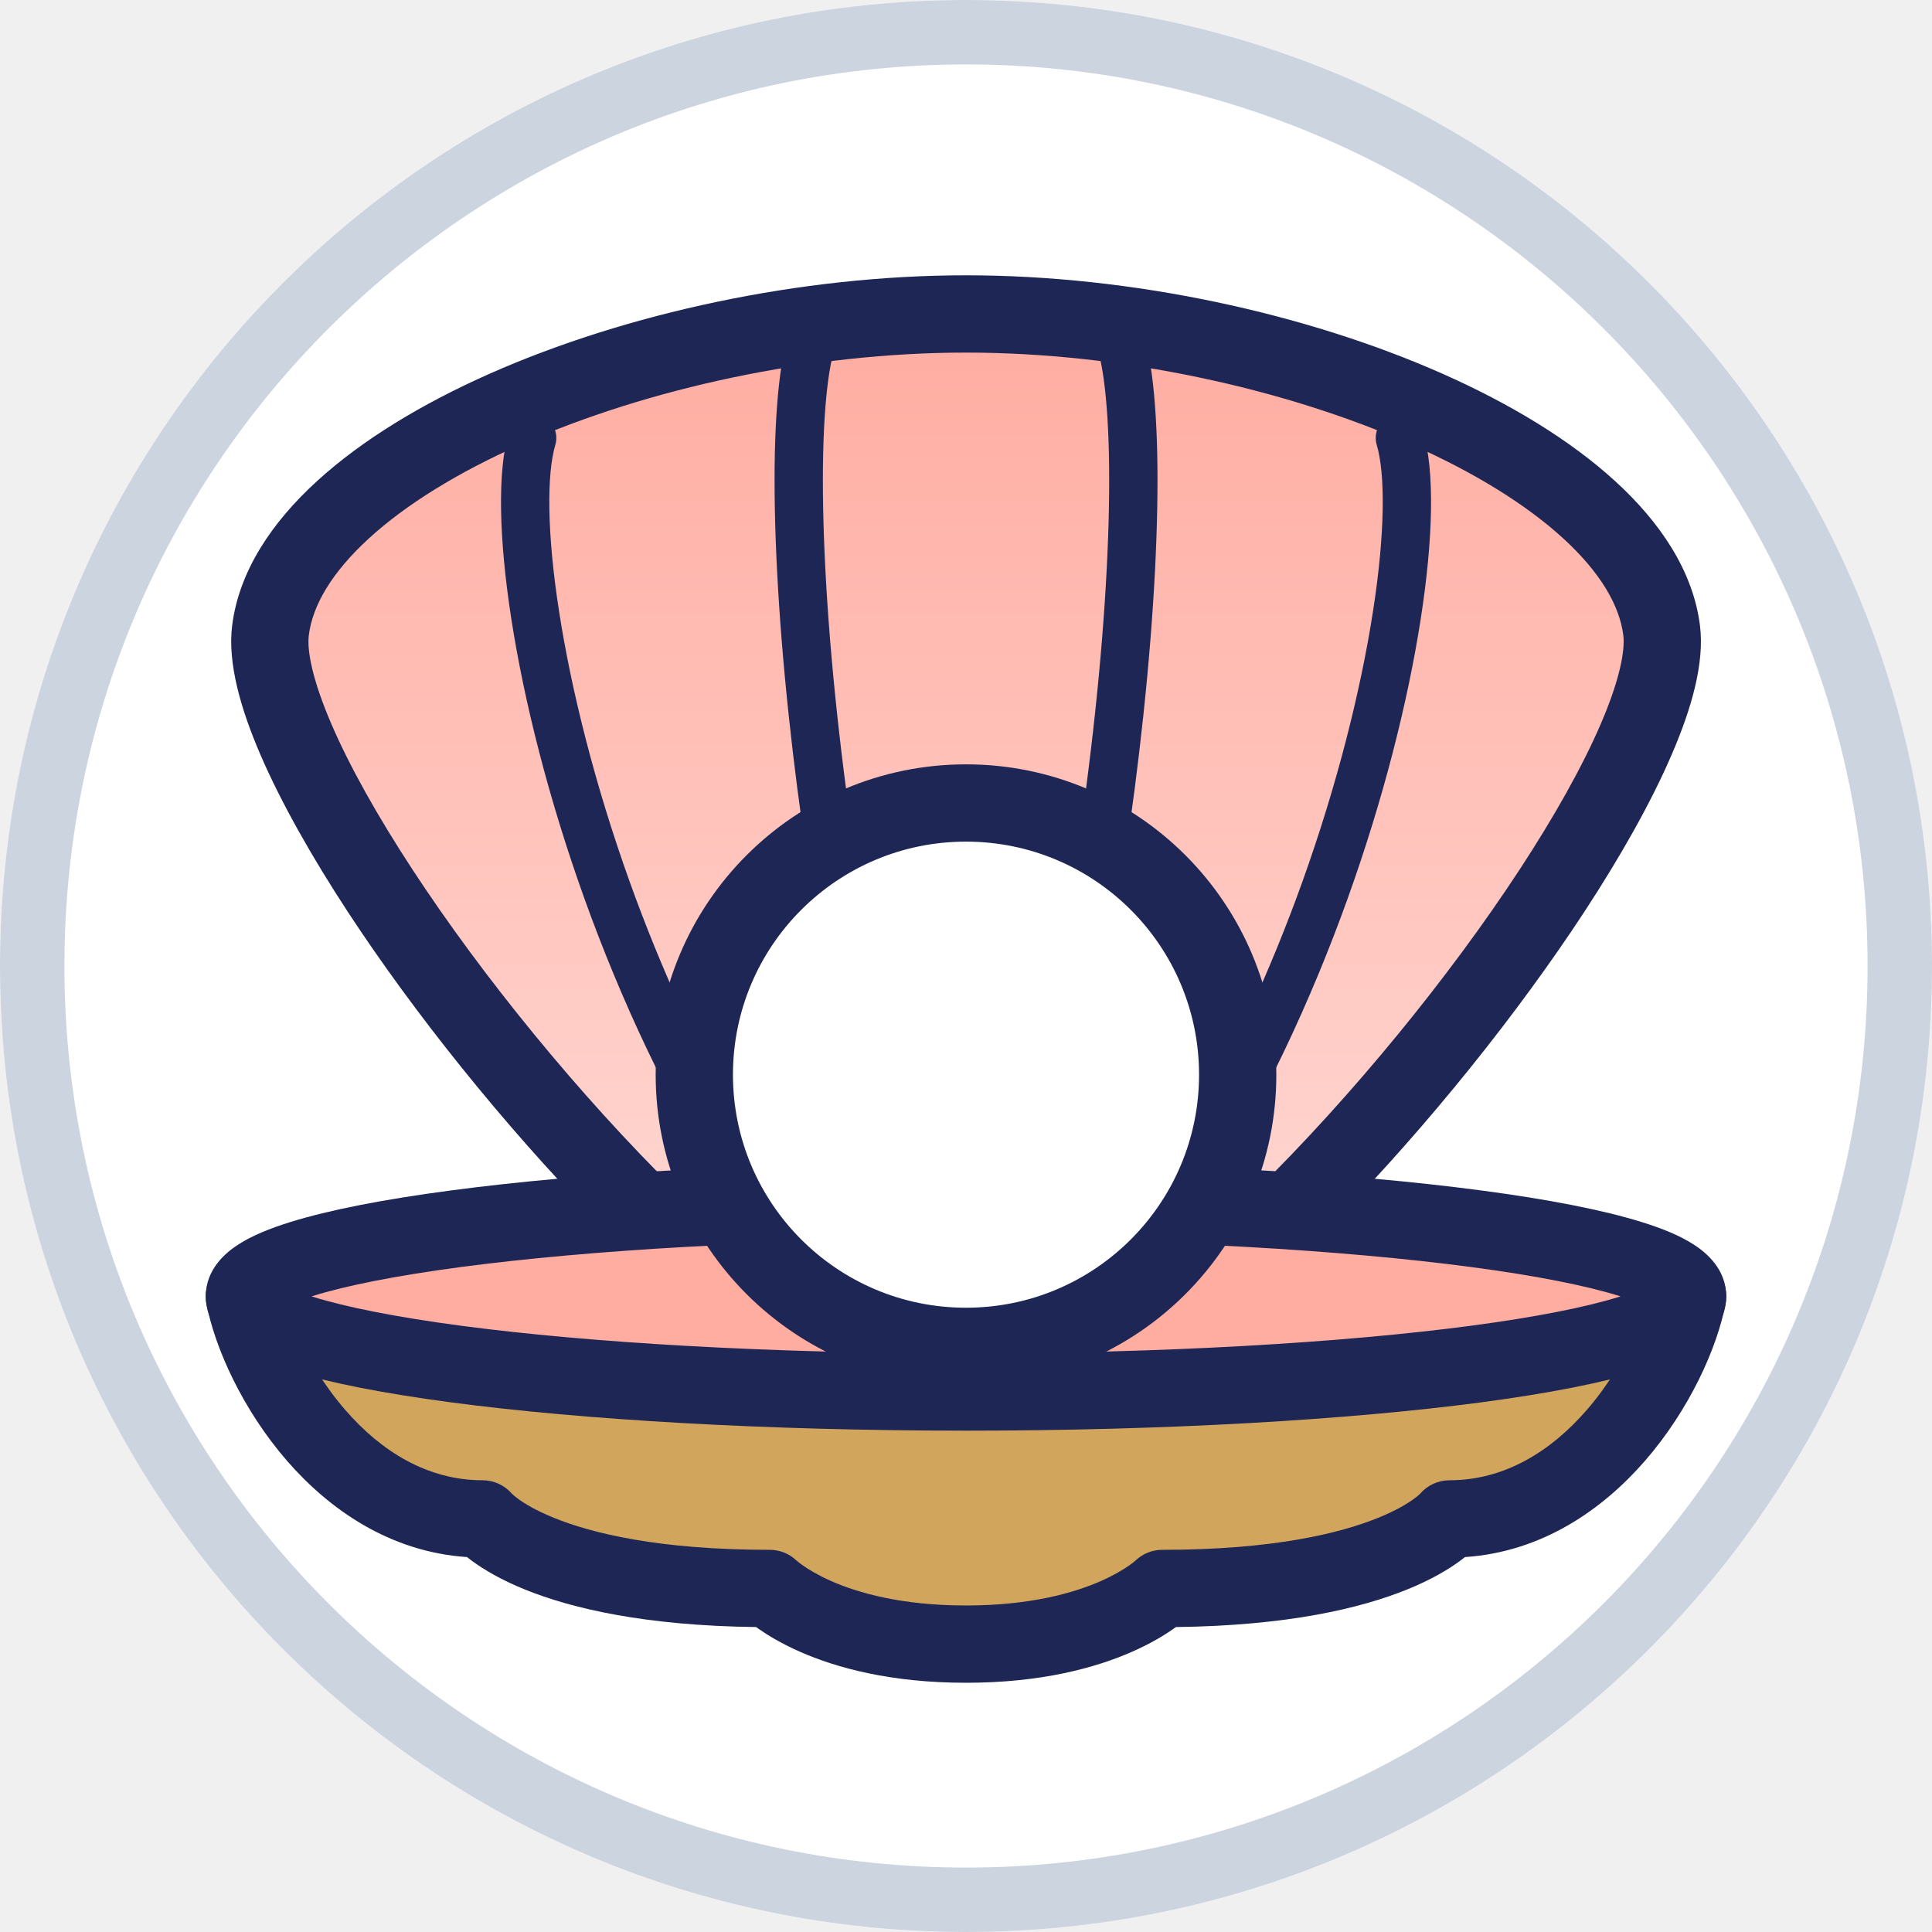
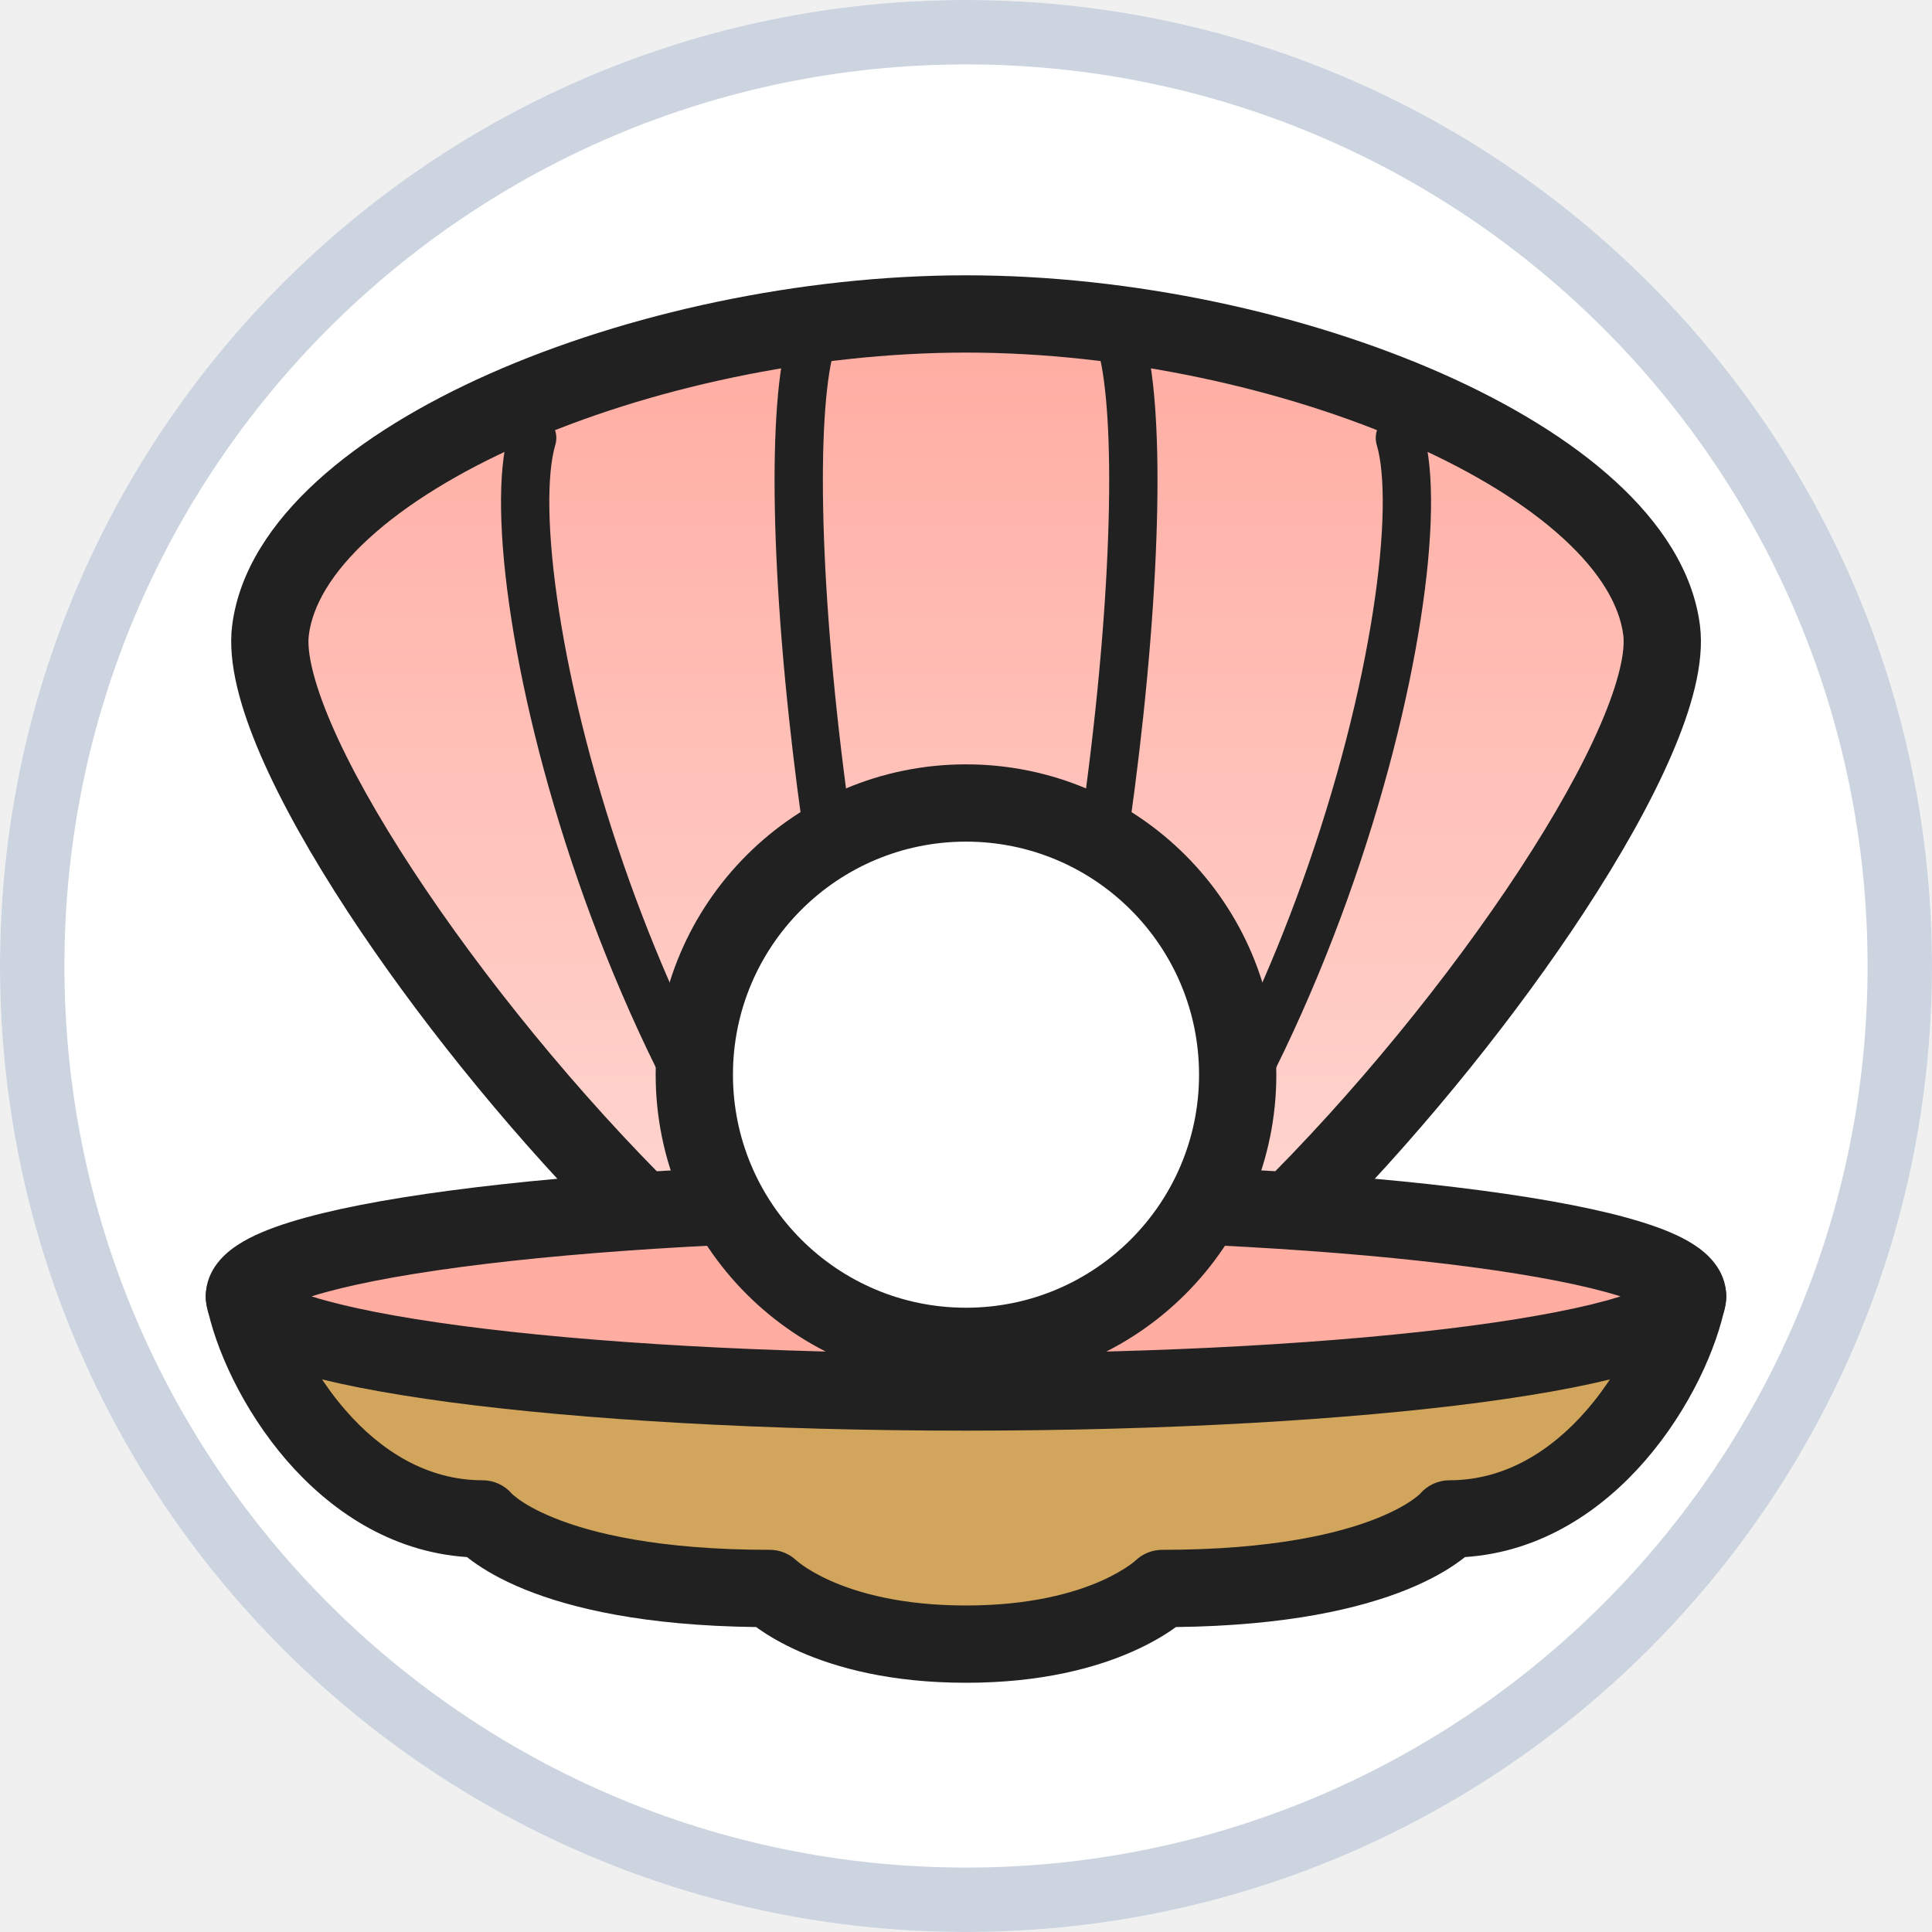
<svg xmlns="http://www.w3.org/2000/svg" width="32" height="32" viewBox="0 0 32 32" fill="none">
  <path d="M32 16C32 24.837 24.837 32 16 32C7.163 32 0 24.837 0 16C0 7.163 7.163 0 16 0C24.837 0 32 7.163 32 16Z" fill="#fff" />
  <path fill-rule="evenodd" clip-rule="evenodd" d="M16 30.933C24.247 30.933 30.933 24.247 30.933 16C30.933 7.753 24.247 1.067 16 1.067C7.753 1.067 1.067 7.753 1.067 16C1.067 24.247 7.753 30.933 16 30.933ZM16 32C24.837 32 32 24.837 32 16C32 7.163 24.837 0 16 0C7.163 0 0 7.163 0 16C0 24.837 7.163 32 16 32Z" fill="#CCD4E0" />
  <path fill-rule="evenodd" clip-rule="evenodd" d="M16.001 5.2C10.679 5.2 4.831 7.646 4.48 10.442C4.259 12.205 7.456 16.932 10.758 20.184C9.581 21.271 9.069 22.607 9.012 23.488H15.975C15.984 23.488 15.992 23.488 16.001 23.488C16.01 23.488 16.018 23.488 16.027 23.488H22.99C22.933 22.607 22.421 21.271 21.245 20.184C24.546 16.932 27.744 12.205 27.522 10.442C27.171 7.646 21.323 5.2 16.001 5.2Z" fill="url(#paint0_linear_294_5496)" />
-   <path fill-rule="evenodd" clip-rule="evenodd" d="M6.112 8.916C5.492 9.483 5.176 10.031 5.115 10.521C5.082 10.781 5.178 11.271 5.491 11.997C5.791 12.694 6.253 13.518 6.833 14.404C7.992 16.174 9.588 18.134 11.206 19.728C11.331 19.851 11.4 20.019 11.397 20.194C11.394 20.369 11.32 20.535 11.191 20.654C10.423 21.364 9.983 22.181 9.782 22.848H15.975L15.983 22.848C15.989 22.848 15.995 22.848 16.001 22.848C16.007 22.848 16.012 22.848 16.018 22.848L16.027 22.848H22.22C22.018 22.181 21.579 21.364 20.81 20.654C20.682 20.535 20.607 20.369 20.605 20.194C20.602 20.019 20.671 19.851 20.795 19.728C22.414 18.134 24.01 16.174 25.169 14.404C25.749 13.518 26.21 12.694 26.511 11.997C26.824 11.271 26.919 10.781 26.887 10.521C26.825 10.031 26.51 9.483 25.89 8.916C25.276 8.354 24.411 7.82 23.366 7.358C21.278 6.434 18.574 5.84 16.001 5.84C13.428 5.84 10.723 6.434 8.635 7.358C7.591 7.82 6.726 8.354 6.112 8.916ZM8.117 6.187C10.371 5.19 13.252 4.56 16.001 4.56C18.75 4.56 21.631 5.19 23.885 6.187C25.012 6.686 26.007 7.288 26.754 7.971C27.496 8.649 28.043 9.455 28.157 10.362C28.235 10.984 28.014 11.746 27.686 12.504C27.347 13.291 26.844 14.182 26.24 15.105C25.138 16.787 23.668 18.621 22.143 20.188C23.114 21.283 23.569 22.53 23.628 23.446C23.64 23.623 23.578 23.796 23.457 23.925C23.336 24.055 23.167 24.128 22.99 24.128H16.031C16.025 24.128 16.019 24.128 16.013 24.128C16.009 24.128 16.005 24.128 16.001 24.128C15.991 24.128 15.981 24.128 15.971 24.128H9.012C8.835 24.128 8.666 24.055 8.545 23.925C8.424 23.796 8.362 23.623 8.373 23.446C8.433 22.53 8.888 21.283 9.859 20.188C8.334 18.621 6.864 16.787 5.762 15.105C5.158 14.182 4.655 13.291 4.315 12.504C3.988 11.746 3.767 10.984 3.845 10.362C3.959 9.455 4.506 8.649 5.248 7.971C5.995 7.288 6.99 6.686 8.117 6.187Z" fill="#1D2654" />
-   <path fill-rule="evenodd" clip-rule="evenodd" d="M13.816 5.021C13.638 4.891 13.388 4.93 13.257 5.108C13.095 5.33 13.005 5.676 12.946 6.046C12.884 6.437 12.847 6.93 12.834 7.502C12.809 8.648 12.882 10.148 13.065 11.863C13.392 14.932 14.075 18.717 15.203 22.442C13.036 20.402 11.449 17.441 10.433 14.614C9.85 12.99 9.462 11.426 9.261 10.133C9.056 8.819 9.056 7.846 9.198 7.368C9.261 7.156 9.14 6.933 8.928 6.87C8.716 6.808 8.493 6.928 8.431 7.14C8.234 7.804 8.264 8.932 8.47 10.256C8.679 11.603 9.081 13.216 9.68 14.884C10.874 18.208 12.875 21.818 15.762 23.954C15.903 24.058 16.094 24.058 16.235 23.956C16.377 23.853 16.435 23.671 16.38 23.506C15.022 19.431 14.221 15.163 13.86 11.778C13.68 10.086 13.61 8.622 13.634 7.519C13.646 6.967 13.682 6.514 13.736 6.172C13.794 5.808 13.864 5.633 13.903 5.58C14.033 5.402 13.995 5.152 13.816 5.021Z" fill="#1D2654" />
-   <path fill-rule="evenodd" clip-rule="evenodd" d="M18.185 5.021C18.363 4.891 18.613 4.93 18.744 5.108C18.906 5.33 18.996 5.676 19.055 6.046C19.117 6.437 19.154 6.93 19.167 7.502C19.192 8.648 19.119 10.148 18.936 11.863C18.609 14.932 17.926 18.717 16.798 22.442C18.965 20.402 20.552 17.441 21.568 14.614C22.151 12.99 22.539 11.426 22.74 10.133C22.945 8.819 22.945 7.846 22.803 7.368C22.74 7.156 22.861 6.933 23.073 6.87C23.285 6.808 23.508 6.928 23.57 7.14C23.767 7.804 23.737 8.932 23.531 10.256C23.322 11.603 22.92 13.216 22.321 14.884C21.127 18.208 19.126 21.818 16.238 23.954C16.098 24.058 15.907 24.058 15.766 23.956C15.624 23.853 15.566 23.671 15.621 23.506C16.979 19.431 17.78 15.163 18.141 11.778C18.321 10.086 18.391 8.622 18.367 7.519C18.355 6.967 18.319 6.514 18.265 6.172C18.207 5.808 18.137 5.633 18.098 5.58C17.968 5.402 18.006 5.152 18.185 5.021Z" fill="#1D2654" />
+   <path fill-rule="evenodd" clip-rule="evenodd" d="M6.112 8.916C5.492 9.483 5.176 10.031 5.115 10.521C5.082 10.781 5.178 11.271 5.491 11.997C5.791 12.694 6.253 13.518 6.833 14.404C7.992 16.174 9.588 18.134 11.206 19.728C11.331 19.851 11.4 20.019 11.397 20.194C11.394 20.369 11.32 20.535 11.191 20.654C10.423 21.364 9.983 22.181 9.782 22.848H15.975L15.983 22.848C15.989 22.848 15.995 22.848 16.001 22.848C16.007 22.848 16.012 22.848 16.018 22.848L16.027 22.848H22.22C22.018 22.181 21.579 21.364 20.81 20.654C20.682 20.535 20.607 20.369 20.605 20.194C20.602 20.019 20.671 19.851 20.795 19.728C22.414 18.134 24.01 16.174 25.169 14.404C25.749 13.518 26.21 12.694 26.511 11.997C26.824 11.271 26.919 10.781 26.887 10.521C26.825 10.031 26.51 9.483 25.89 8.916C25.276 8.354 24.411 7.82 23.366 7.358C21.278 6.434 18.574 5.84 16.001 5.84C13.428 5.84 10.723 6.434 8.635 7.358C7.591 7.82 6.726 8.354 6.112 8.916ZM8.117 6.187C10.371 5.19 13.252 4.56 16.001 4.56C18.75 4.56 21.631 5.19 23.885 6.187C25.012 6.686 26.007 7.288 26.754 7.971C27.496 8.649 28.043 9.455 28.157 10.362C28.235 10.984 28.014 11.746 27.686 12.504C27.347 13.291 26.844 14.182 26.24 15.105C25.138 16.787 23.668 18.621 22.143 20.188C23.114 21.283 23.569 22.53 23.628 23.446C23.64 23.623 23.578 23.796 23.457 23.925C23.336 24.055 23.167 24.128 22.99 24.128H16.031C16.025 24.128 16.019 24.128 16.013 24.128C16.009 24.128 16.005 24.128 16.001 24.128C15.991 24.128 15.981 24.128 15.971 24.128H9.012C8.835 24.128 8.666 24.055 8.545 23.925C8.424 23.796 8.362 23.623 8.373 23.446C8.433 22.53 8.888 21.283 9.859 20.188C8.334 18.621 6.864 16.787 5.762 15.105C5.158 14.182 4.655 13.291 4.315 12.504C3.988 11.746 3.767 10.984 3.845 10.362C3.959 9.455 4.506 8.649 5.248 7.971C5.995 7.288 6.99 6.686 8.117 6.187Z" fill="#212121" />
+   <path fill-rule="evenodd" clip-rule="evenodd" d="M13.816 5.021C13.638 4.891 13.388 4.93 13.257 5.108C13.095 5.33 13.005 5.676 12.946 6.046C12.884 6.437 12.847 6.93 12.834 7.502C12.809 8.648 12.882 10.148 13.065 11.863C13.392 14.932 14.075 18.717 15.203 22.442C13.036 20.402 11.449 17.441 10.433 14.614C9.85 12.99 9.462 11.426 9.261 10.133C9.056 8.819 9.056 7.846 9.198 7.368C9.261 7.156 9.14 6.933 8.928 6.87C8.716 6.808 8.493 6.928 8.431 7.14C8.234 7.804 8.264 8.932 8.47 10.256C8.679 11.603 9.081 13.216 9.68 14.884C10.874 18.208 12.875 21.818 15.762 23.954C15.903 24.058 16.094 24.058 16.235 23.956C16.377 23.853 16.435 23.671 16.38 23.506C15.022 19.431 14.221 15.163 13.86 11.778C13.68 10.086 13.61 8.622 13.634 7.519C13.646 6.967 13.682 6.514 13.736 6.172C13.794 5.808 13.864 5.633 13.903 5.58C14.033 5.402 13.995 5.152 13.816 5.021Z" fill="#212121" />
+   <path fill-rule="evenodd" clip-rule="evenodd" d="M18.185 5.021C18.363 4.891 18.613 4.93 18.744 5.108C18.906 5.33 18.996 5.676 19.055 6.046C19.117 6.437 19.154 6.93 19.167 7.502C19.192 8.648 19.119 10.148 18.936 11.863C18.609 14.932 17.926 18.717 16.798 22.442C18.965 20.402 20.552 17.441 21.568 14.614C22.151 12.99 22.539 11.426 22.74 10.133C22.945 8.819 22.945 7.846 22.803 7.368C22.74 7.156 22.861 6.933 23.073 6.87C23.285 6.808 23.508 6.928 23.57 7.14C23.767 7.804 23.737 8.932 23.531 10.256C23.322 11.603 22.92 13.216 22.321 14.884C21.127 18.208 19.126 21.818 16.238 23.954C16.098 24.058 15.907 24.058 15.766 23.956C15.624 23.853 15.566 23.671 15.621 23.506C16.979 19.431 17.78 15.163 18.141 11.778C18.321 10.086 18.391 8.622 18.367 7.519C18.355 6.967 18.319 6.514 18.265 6.172C18.207 5.808 18.137 5.633 18.098 5.58C17.968 5.402 18.006 5.152 18.185 5.021Z" fill="#212121" />
  <path d="M7.994 25.159C5.673 25.159 4.28 22.701 4.048 21.472H27.952C27.72 22.701 26.328 25.159 24.007 25.159C24.007 25.159 23.079 26.311 19.249 26.311C19.249 26.311 18.321 27.232 16 27.232C13.68 27.232 12.751 26.311 12.751 26.311C8.922 26.311 7.994 25.159 7.994 25.159Z" fill="#d1a55c" />
-   <path fill-rule="evenodd" clip-rule="evenodd" d="M3.555 21.064C3.677 20.917 3.858 20.832 4.048 20.832H27.952C28.143 20.832 28.323 20.917 28.445 21.064C28.567 21.21 28.616 21.404 28.581 21.591C28.443 22.324 27.983 23.348 27.246 24.196C26.549 24.998 25.546 25.705 24.265 25.79C24.239 25.811 24.211 25.832 24.181 25.854C23.989 25.995 23.707 26.165 23.304 26.328C22.532 26.64 21.325 26.927 19.477 26.949C19.463 26.959 19.45 26.968 19.435 26.979C19.28 27.088 19.055 27.224 18.753 27.357C18.148 27.624 17.248 27.872 16 27.872C14.752 27.872 13.852 27.624 13.247 27.357C12.946 27.224 12.721 27.088 12.565 26.979C12.551 26.968 12.537 26.959 12.524 26.949C10.675 26.927 9.468 26.64 8.696 26.328C8.294 26.165 8.011 25.995 7.819 25.854C7.789 25.832 7.761 25.811 7.736 25.79C6.454 25.705 5.452 24.998 4.754 24.196C4.018 23.348 3.558 22.324 3.419 21.591C3.384 21.404 3.434 21.21 3.555 21.064ZM8.478 24.74C8.479 24.742 8.481 24.744 8.484 24.746C8.497 24.758 8.526 24.785 8.578 24.823C8.679 24.898 8.868 25.016 9.177 25.141C9.795 25.392 10.899 25.67 12.751 25.67C12.917 25.67 13.076 25.735 13.195 25.85C13.197 25.851 13.201 25.855 13.208 25.86C13.224 25.874 13.254 25.898 13.3 25.93C13.391 25.994 13.543 26.088 13.764 26.186C14.203 26.38 14.927 26.592 16 26.592C17.073 26.592 17.797 26.38 18.237 26.186C18.457 26.088 18.61 25.994 18.701 25.93C18.746 25.898 18.777 25.874 18.793 25.86C18.797 25.856 18.801 25.853 18.803 25.851C18.804 25.851 18.805 25.85 18.805 25.85C18.924 25.735 19.084 25.67 19.249 25.67C21.101 25.67 22.206 25.392 22.824 25.141C23.132 25.016 23.321 24.898 23.423 24.823C23.474 24.785 23.504 24.758 23.517 24.746C23.519 24.744 23.521 24.742 23.522 24.74C23.644 24.6 23.82 24.518 24.007 24.518C24.922 24.518 25.688 24.037 26.28 23.356C26.627 22.956 26.892 22.512 27.071 22.112H4.929C5.108 22.512 5.373 22.956 5.721 23.356C6.312 24.037 7.078 24.518 7.994 24.518C8.18 24.518 8.357 24.6 8.478 24.74Z" fill="#1D2654" />
+   <path fill-rule="evenodd" clip-rule="evenodd" d="M3.555 21.064C3.677 20.917 3.858 20.832 4.048 20.832H27.952C28.143 20.832 28.323 20.917 28.445 21.064C28.567 21.21 28.616 21.404 28.581 21.591C28.443 22.324 27.983 23.348 27.246 24.196C26.549 24.998 25.546 25.705 24.265 25.79C24.239 25.811 24.211 25.832 24.181 25.854C23.989 25.995 23.707 26.165 23.304 26.328C22.532 26.64 21.325 26.927 19.477 26.949C19.463 26.959 19.45 26.968 19.435 26.979C19.28 27.088 19.055 27.224 18.753 27.357C18.148 27.624 17.248 27.872 16 27.872C14.752 27.872 13.852 27.624 13.247 27.357C12.946 27.224 12.721 27.088 12.565 26.979C12.551 26.968 12.537 26.959 12.524 26.949C10.675 26.927 9.468 26.64 8.696 26.328C8.294 26.165 8.011 25.995 7.819 25.854C7.789 25.832 7.761 25.811 7.736 25.79C6.454 25.705 5.452 24.998 4.754 24.196C4.018 23.348 3.558 22.324 3.419 21.591C3.384 21.404 3.434 21.21 3.555 21.064ZM8.478 24.74C8.479 24.742 8.481 24.744 8.484 24.746C8.497 24.758 8.526 24.785 8.578 24.823C8.679 24.898 8.868 25.016 9.177 25.141C9.795 25.392 10.899 25.67 12.751 25.67C12.917 25.67 13.076 25.735 13.195 25.85C13.197 25.851 13.201 25.855 13.208 25.86C13.224 25.874 13.254 25.898 13.3 25.93C13.391 25.994 13.543 26.088 13.764 26.186C14.203 26.38 14.927 26.592 16 26.592C17.073 26.592 17.797 26.38 18.237 26.186C18.457 26.088 18.61 25.994 18.701 25.93C18.746 25.898 18.777 25.874 18.793 25.86C18.797 25.856 18.801 25.853 18.803 25.851C18.804 25.851 18.805 25.85 18.805 25.85C18.924 25.735 19.084 25.67 19.249 25.67C21.101 25.67 22.206 25.392 22.824 25.141C23.132 25.016 23.321 24.898 23.423 24.823C23.474 24.785 23.504 24.758 23.517 24.746C23.519 24.744 23.521 24.742 23.522 24.74C23.644 24.6 23.82 24.518 24.007 24.518C24.922 24.518 25.688 24.037 26.28 23.356C26.627 22.956 26.892 22.512 27.071 22.112H4.929C5.108 22.512 5.373 22.956 5.721 23.356C6.312 24.037 7.078 24.518 7.994 24.518C8.18 24.518 8.357 24.6 8.478 24.74Z" fill="#212121" />
  <path d="M27.952 21.472C27.952 22.347 22.601 23.056 16 23.056C9.399 23.056 4.048 22.347 4.048 21.472C4.048 20.597 9.399 19.888 16 19.888C22.601 19.888 27.952 20.597 27.952 21.472Z" fill="#FFACA1" />
-   <path fill-rule="evenodd" clip-rule="evenodd" d="M4.595 21.723C4.595 21.723 4.598 21.719 4.606 21.713C4.6 21.72 4.596 21.723 4.595 21.723ZM5.16 21.472C5.166 21.47 5.173 21.468 5.179 21.466C5.732 21.293 6.565 21.128 7.633 20.986C9.76 20.704 12.719 20.528 16 20.528C19.282 20.528 22.24 20.704 24.367 20.986C25.436 21.128 26.269 21.293 26.822 21.466C26.828 21.468 26.834 21.47 26.84 21.472C26.834 21.474 26.828 21.476 26.822 21.478C26.269 21.651 25.436 21.816 24.367 21.958C22.24 22.24 19.282 22.416 16 22.416C12.719 22.416 9.76 22.24 7.633 21.958C6.565 21.816 5.732 21.651 5.179 21.478C5.173 21.476 5.166 21.474 5.16 21.472ZM27.405 21.723C27.405 21.723 27.4 21.72 27.394 21.713C27.402 21.719 27.406 21.723 27.405 21.723ZM27.394 21.231C27.401 21.225 27.405 21.221 27.405 21.221C27.406 21.221 27.402 21.225 27.394 21.231ZM4.606 21.231C4.598 21.225 4.595 21.221 4.595 21.221C4.596 21.221 4.6 21.225 4.606 21.231ZM7.465 19.718C9.663 19.426 12.681 19.248 16 19.248C19.32 19.248 22.337 19.426 24.536 19.718C25.63 19.863 26.548 20.039 27.204 20.245C27.528 20.346 27.827 20.466 28.057 20.616C28.254 20.743 28.592 21.017 28.592 21.472C28.592 21.927 28.254 22.201 28.057 22.328C27.827 22.478 27.528 22.598 27.204 22.699C26.548 22.905 25.63 23.081 24.536 23.227C22.337 23.518 19.32 23.696 16 23.696C12.681 23.696 9.663 23.518 7.465 23.227C6.37 23.081 5.453 22.905 4.796 22.699C4.472 22.598 4.174 22.478 3.943 22.328C3.746 22.201 3.408 21.927 3.408 21.472C3.408 21.017 3.746 20.743 3.943 20.616C4.174 20.466 4.472 20.346 4.796 20.245C5.453 20.039 6.37 19.863 7.465 19.718Z" fill="#1D2654" />
+   <path fill-rule="evenodd" clip-rule="evenodd" d="M4.595 21.723C4.595 21.723 4.598 21.719 4.606 21.713C4.6 21.72 4.596 21.723 4.595 21.723ZM5.16 21.472C5.166 21.47 5.173 21.468 5.179 21.466C5.732 21.293 6.565 21.128 7.633 20.986C9.76 20.704 12.719 20.528 16 20.528C19.282 20.528 22.24 20.704 24.367 20.986C25.436 21.128 26.269 21.293 26.822 21.466C26.828 21.468 26.834 21.47 26.84 21.472C26.834 21.474 26.828 21.476 26.822 21.478C26.269 21.651 25.436 21.816 24.367 21.958C22.24 22.24 19.282 22.416 16 22.416C12.719 22.416 9.76 22.24 7.633 21.958C6.565 21.816 5.732 21.651 5.179 21.478C5.173 21.476 5.166 21.474 5.16 21.472ZM27.405 21.723C27.405 21.723 27.4 21.72 27.394 21.713C27.402 21.719 27.406 21.723 27.405 21.723ZM27.394 21.231C27.401 21.225 27.405 21.221 27.405 21.221C27.406 21.221 27.402 21.225 27.394 21.231ZM4.606 21.231C4.598 21.225 4.595 21.221 4.595 21.221C4.596 21.221 4.6 21.225 4.606 21.231ZM7.465 19.718C9.663 19.426 12.681 19.248 16 19.248C19.32 19.248 22.337 19.426 24.536 19.718C25.63 19.863 26.548 20.039 27.204 20.245C27.528 20.346 27.827 20.466 28.057 20.616C28.254 20.743 28.592 21.017 28.592 21.472C28.592 21.927 28.254 22.201 28.057 22.328C27.827 22.478 27.528 22.598 27.204 22.699C26.548 22.905 25.63 23.081 24.536 23.227C22.337 23.518 19.32 23.696 16 23.696C12.681 23.696 9.663 23.518 7.465 23.227C6.37 23.081 5.453 22.905 4.796 22.699C4.472 22.598 4.174 22.478 3.943 22.328C3.746 22.201 3.408 21.927 3.408 21.472C3.408 21.017 3.746 20.743 3.943 20.616C4.174 20.466 4.472 20.346 4.796 20.245C5.453 20.039 6.37 19.863 7.465 19.718Z" fill="#212121" />
  <path d="M20.5 17.8C20.5 20.285 18.485 22.3 16 22.3C13.515 22.3 11.5 20.285 11.5 17.8C11.5 15.315 13.515 13.3 16 13.3C18.485 13.3 20.5 15.315 20.5 17.8Z" fill="white" />
-   <path fill-rule="evenodd" clip-rule="evenodd" d="M16 13.94C13.868 13.94 12.14 15.668 12.14 17.8C12.14 19.932 13.868 21.66 16 21.66C18.132 21.66 19.86 19.932 19.86 17.8C19.86 15.668 18.132 13.94 16 13.94ZM10.86 17.8C10.86 14.961 13.162 12.66 16 12.66C18.839 12.66 21.14 14.961 21.14 17.8C21.14 20.639 18.839 22.94 16 22.94C13.162 22.94 10.86 20.639 10.86 17.8Z" fill="#1D2654" />
+   <path fill-rule="evenodd" clip-rule="evenodd" d="M16 13.94C13.868 13.94 12.14 15.668 12.14 17.8C12.14 19.932 13.868 21.66 16 21.66C18.132 21.66 19.86 19.932 19.86 17.8C19.86 15.668 18.132 13.94 16 13.94ZM10.86 17.8C10.86 14.961 13.162 12.66 16 12.66C18.839 12.66 21.14 14.961 21.14 17.8C21.14 20.639 18.839 22.94 16 22.94C13.162 22.94 10.86 20.639 10.86 17.8Z" fill="#212121" />
  <defs>
    <linearGradient id="paint0_linear_294_5496" x1="16.001" y1="5.2" x2="16.001" y2="23.488" gradientUnits="userSpaceOnUse">
      <stop stop-color="#FFACA1" />
      <stop offset="1" stop-color="#FFDEDA" />
    </linearGradient>
  </defs>
</svg>
